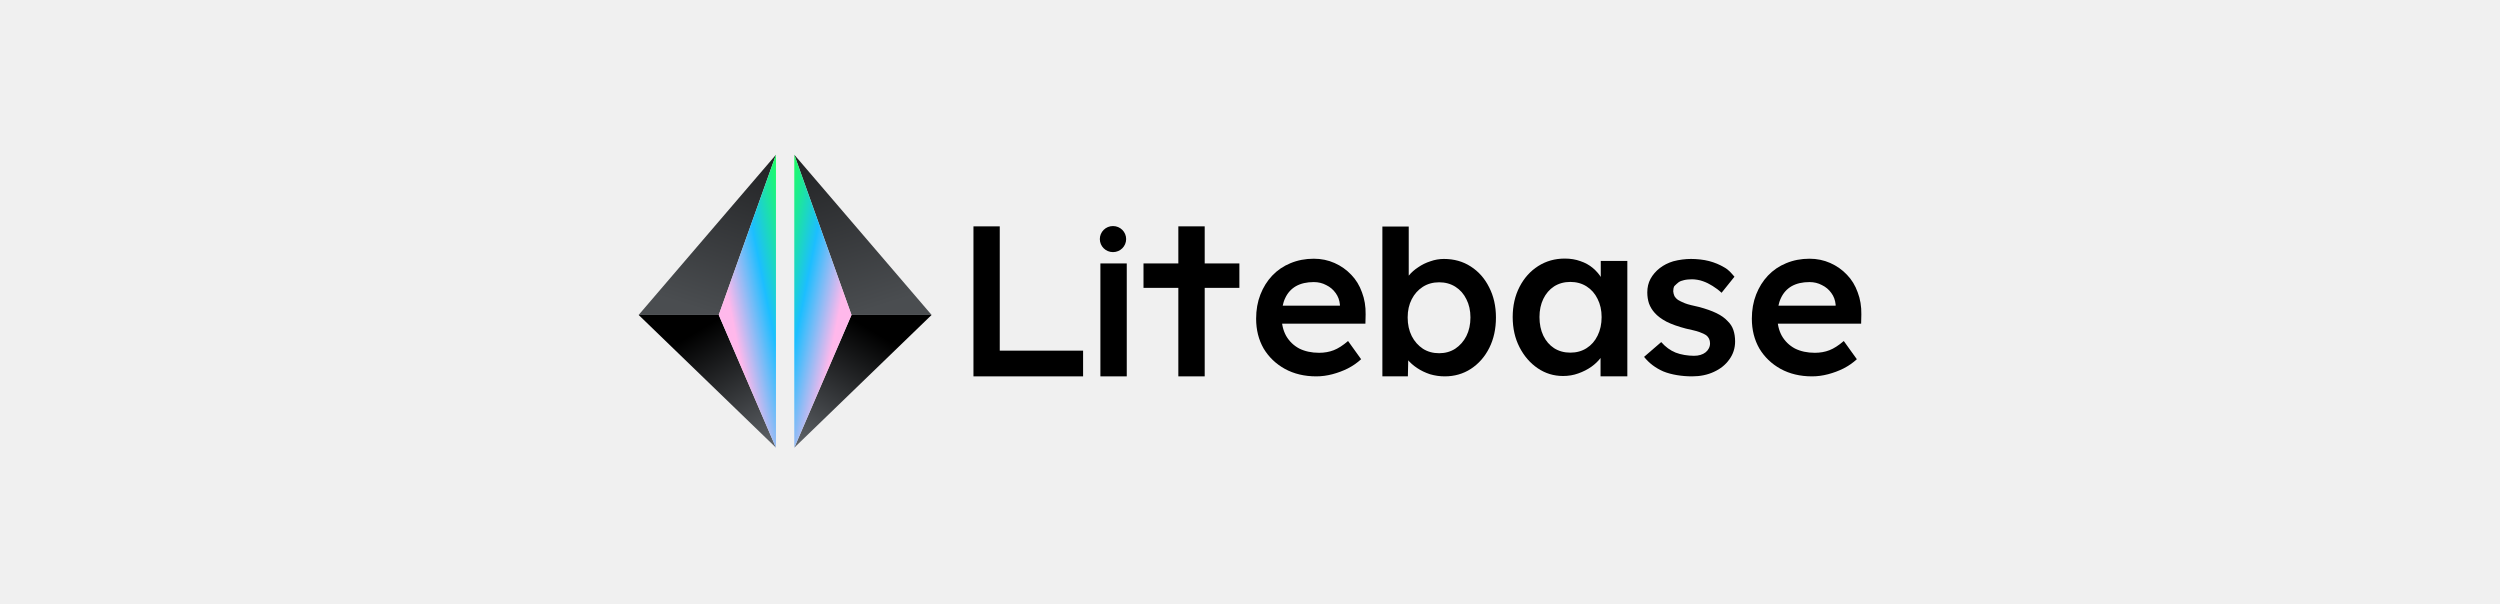
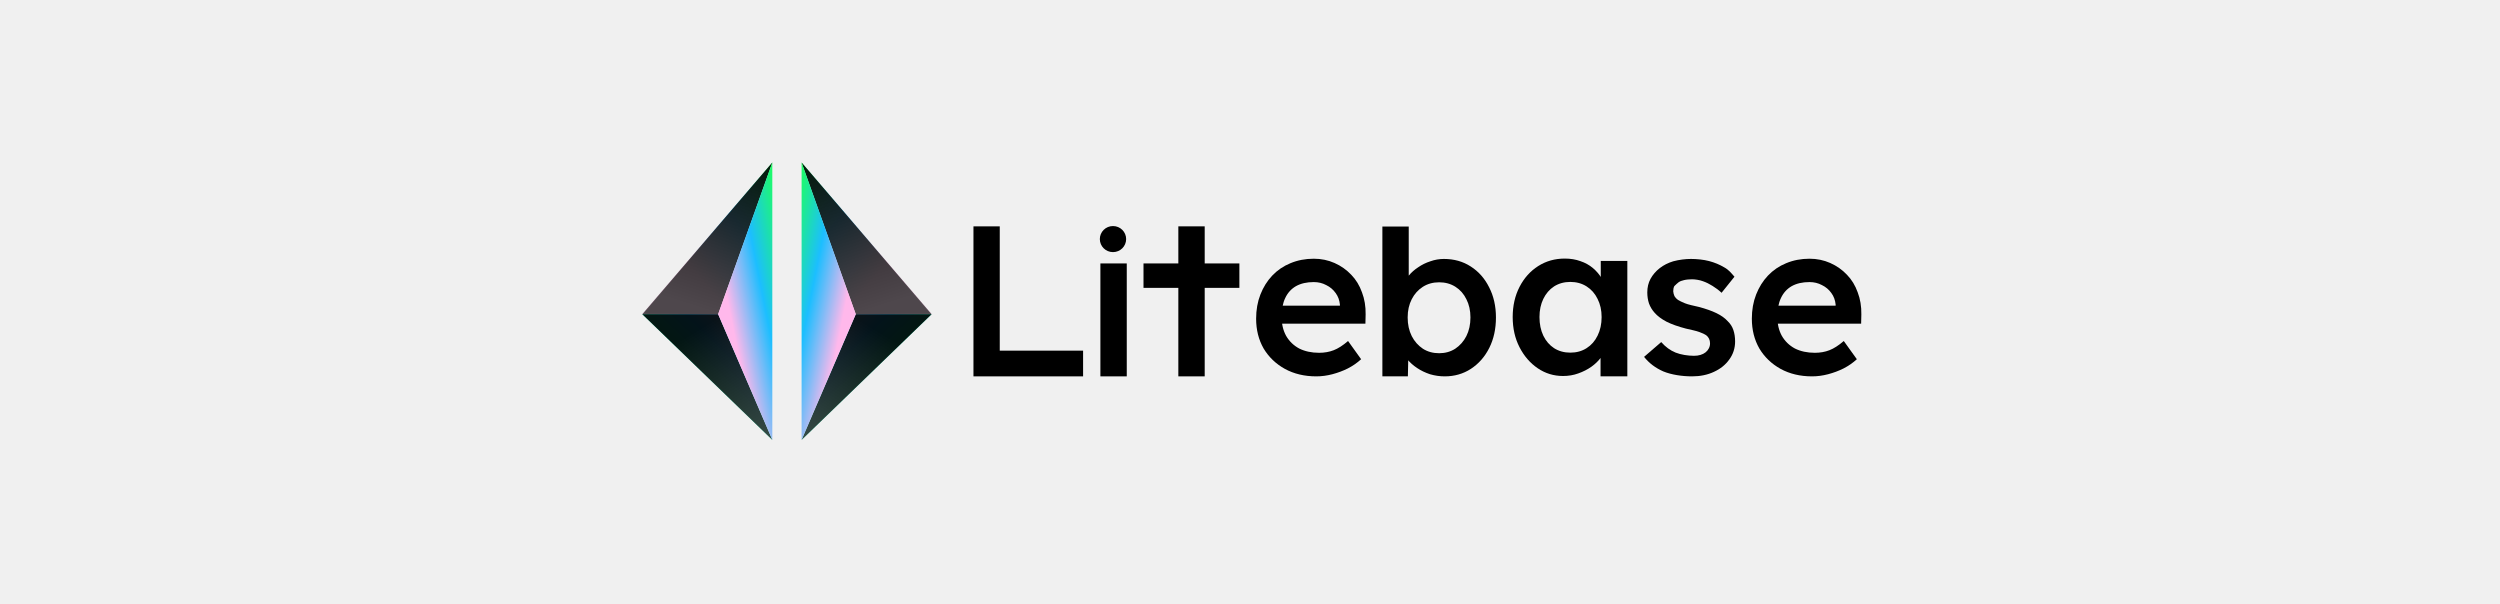
<svg xmlns="http://www.w3.org/2000/svg" width="1280" height="309" viewBox="0 0 1280 309" fill="none">
  <g clip-path="url(#clip0_1415_1673)">
-     <path d="M406.672 79.217L476.985 161.248H435.969L406.672 79.217Z" fill="url(#paint0_linear_1415_1673)" />
-     <path d="M406.672 229.217L476.984 161.248H435.969L406.672 229.217Z" fill="url(#paint1_linear_1415_1673)" />
-     <path d="M435.969 161.248L406.672 229.217V157.777V79.217L435.969 161.248Z" fill="url(#paint2_linear_1415_1673)" />
-     <path d="M397.297 79.217L326.984 161.248H368L397.297 79.217Z" fill="url(#paint3_linear_1415_1673)" />
-     <path d="M397.297 229.217L326.984 161.248H368L397.297 229.217Z" fill="url(#paint4_linear_1415_1673)" />
-     <path d="M368 161.248L397.297 229.217V157.777V79.217L368 161.248Z" fill="url(#paint5_linear_1415_1673)" />
+     <path d="M410.422 83.217L476.984 160.873H438.156L410.422 83.217Z" fill="url(#paint0_linear_1415_1673)" />
+     <path d="M410.422 83.217L476.984 160.873H438.156L410.422 83.217Z" fill="url(#paint1_linear_1415_1673)" fill-opacity="0.9" />
+     <path d="M438.238 160.756H476.73L410.745 83.773L438.238 160.756Z" stroke="url(#paint2_linear_1415_1673)" stroke-opacity="0.1" stroke-width="0.234" />
+     <path d="M410.422 225.217L476.984 160.873H438.156L410.422 225.217Z" fill="url(#paint3_linear_1415_1673)" />
+     <path d="M410.422 225.217L476.984 160.873H438.156L410.422 225.217Z" fill="url(#paint4_linear_1415_1673)" fill-opacity="0.9" />
+     <path d="M438.156 160.873L410.422 225.217V157.587V83.217L438.156 160.873Z" fill="url(#paint5_linear_1415_1673)" />
+     <path d="M395.422 83.217L328.859 160.873H367.688L395.422 83.217Z" fill="url(#paint6_linear_1415_1673)" />
+     <path d="M395.422 83.217L328.859 160.873H367.688L395.422 83.217Z" fill="url(#paint7_linear_1415_1673)" fill-opacity="0.9" />
+     <path d="M367.606 160.756H329.114L395.099 83.773L367.606 160.756Z" stroke="url(#paint8_linear_1415_1673)" stroke-opacity="0.1" stroke-width="0.234" />
+     <path d="M395.422 225.217L328.859 160.873H367.688L395.422 225.217Z" fill="url(#paint9_linear_1415_1673)" />
+     <path d="M395.422 225.217L328.859 160.873H367.688L395.422 225.217Z" fill="url(#paint10_linear_1415_1673)" fill-opacity="0.9" />
+     <path d="M367.688 160.873L395.422 225.217V157.587V83.217L367.688 160.873Z" fill="url(#paint11_linear_1415_1673)" />
  </g>
  <path d="M498.413 192.698V115.898H511.873V179.533H554.542V192.698H498.413Z" fill="black" />
  <path d="M563.405 192.698V134.879H576.9V192.698H563.405Z" fill="black" />
  <path d="M576.587 122.409C576.587 126.095 573.571 129.083 569.85 129.083C566.13 129.083 563.114 126.095 563.114 122.409C563.114 118.723 566.13 115.736 569.85 115.736C573.571 115.736 576.587 118.723 576.587 122.409Z" fill="black" />
  <path d="M603.31 192.698V115.891H616.805V192.698H603.31ZM585.471 147.386V134.879H634.565V147.386H585.471Z" fill="black" />
  <path d="M673.966 192.698C667.895 192.698 662.519 191.418 657.838 188.858C653.23 186.298 649.61 182.824 646.977 178.435C644.417 173.974 643.137 168.89 643.137 163.185C643.137 158.65 643.868 154.518 645.331 150.787C646.794 147.057 648.805 143.839 651.365 141.133C653.998 138.353 657.107 136.232 660.691 134.769C664.348 133.233 668.334 132.465 672.65 132.465C676.453 132.465 680.001 133.197 683.292 134.659C686.583 136.122 689.436 138.134 691.85 140.694C694.263 143.181 696.092 146.179 697.335 149.69C698.652 153.128 699.274 156.895 699.201 160.991L699.091 165.709H652.243L649.719 156.493H687.79L686.035 158.358V155.944C685.815 153.677 685.084 151.702 683.841 150.019C682.597 148.264 680.988 146.911 679.013 145.96C677.111 144.936 674.99 144.424 672.65 144.424C669.066 144.424 666.03 145.119 663.543 146.509C661.13 147.898 659.301 149.91 658.058 152.543C656.814 155.103 656.193 158.321 656.193 162.198C656.193 165.928 656.961 169.183 658.497 171.962C660.106 174.742 662.337 176.899 665.189 178.435C668.115 179.898 671.516 180.63 675.393 180.63C678.099 180.63 680.586 180.191 682.853 179.313C685.121 178.435 687.571 176.863 690.204 174.595L696.897 183.921C694.922 185.75 692.654 187.322 690.094 188.639C687.607 189.882 684.974 190.87 682.195 191.601C679.415 192.333 676.673 192.698 673.966 192.698Z" fill="black" />
  <path d="M739.705 192.698C737.145 192.698 734.621 192.333 732.134 191.601C729.721 190.797 727.526 189.736 725.551 188.419C723.577 187.103 721.931 185.64 720.614 184.031C719.298 182.349 718.42 180.666 717.981 178.984L721.163 177.558L720.834 192.667H707.778V115.984H721.273V147.167L718.859 146.07C719.225 144.314 720.029 142.669 721.273 141.133C722.589 139.523 724.198 138.097 726.1 136.854C728.002 135.537 730.086 134.513 732.354 133.782C734.621 132.977 736.925 132.575 739.266 132.575C744.459 132.575 749.03 133.855 752.98 136.415C757.003 138.975 760.148 142.522 762.415 147.057C764.756 151.592 765.926 156.749 765.926 162.527C765.926 168.378 764.793 173.571 762.525 178.106C760.258 182.641 757.113 186.225 753.09 188.858C749.14 191.418 744.678 192.698 739.705 192.698ZM736.852 180.849C739.924 180.849 742.667 180.081 745.081 178.545C747.494 176.936 749.396 174.778 750.786 172.072C752.175 169.293 752.87 166.111 752.87 162.527C752.87 159.016 752.175 155.907 750.786 153.201C749.469 150.495 747.604 148.374 745.19 146.838C742.777 145.302 739.997 144.534 736.852 144.534C733.707 144.534 730.927 145.302 728.514 146.838C726.1 148.374 724.198 150.495 722.809 153.201C721.419 155.907 720.724 159.016 720.724 162.527C720.724 166.111 721.419 169.293 722.809 172.072C724.198 174.778 726.1 176.936 728.514 178.545C730.927 180.081 733.707 180.849 736.852 180.849Z" fill="black" />
  <path d="M800.281 192.51C795.526 192.51 791.211 191.193 787.334 188.56C783.458 185.927 780.349 182.343 778.009 177.808C775.668 173.273 774.498 168.117 774.498 162.338C774.498 156.56 775.668 151.403 778.009 146.869C780.349 142.334 783.531 138.786 787.554 136.226C791.577 133.666 796.112 132.386 801.158 132.386C804.084 132.386 806.754 132.825 809.168 133.703C811.581 134.507 813.702 135.678 815.531 137.214C817.36 138.75 818.859 140.505 820.029 142.48C821.273 144.455 822.114 146.576 822.553 148.843L819.59 148.075V133.593H833.195V192.698H819.481V177.589L822.662 177.04C822.15 179.015 821.2 180.953 819.81 182.855C818.493 184.683 816.811 186.329 814.763 187.792C812.788 189.182 810.557 190.315 808.07 191.193C805.657 192.071 803.06 192.51 800.281 192.51ZM804.011 180.551C807.156 180.551 809.936 179.783 812.349 178.247C814.763 176.711 816.628 174.59 817.945 171.883C819.334 169.104 820.029 165.922 820.029 162.338C820.029 158.827 819.334 155.719 817.945 153.013C816.628 150.306 814.763 148.185 812.349 146.649C809.936 145.113 807.156 144.345 804.011 144.345C800.866 144.345 798.086 145.113 795.673 146.649C793.332 148.185 791.504 150.306 790.187 153.013C788.87 155.719 788.212 158.827 788.212 162.338C788.212 165.922 788.87 169.104 790.187 171.883C791.504 174.59 793.332 176.711 795.673 178.247C798.086 179.783 800.866 180.551 804.011 180.551Z" fill="black" />
  <path d="M866.322 192.698C861.202 192.698 855.737 191.857 851.641 190.175C847.618 188.419 844.326 185.933 841.766 182.714L850.543 175.144C852.738 177.631 855.188 179.423 857.894 180.52C860.601 181.617 864.31 182.166 867.309 182.166C868.553 182.166 869.65 182.019 870.601 181.727C871.625 181.434 872.502 180.995 873.234 180.41C873.965 179.825 874.514 179.167 874.88 178.435C875.318 177.631 875.538 176.753 875.538 175.802C875.538 174.047 874.88 172.657 873.563 171.633C872.832 171.121 871.661 170.573 870.052 169.987C868.516 169.402 865.647 168.817 863.161 168.232C859.211 167.208 855.92 166.038 853.286 164.721C850.653 163.331 848.605 161.795 847.142 160.113C845.899 158.723 844.948 157.151 844.29 155.395C843.705 153.64 843.412 151.738 843.412 149.69C843.412 147.13 843.961 144.826 845.058 142.778C846.228 140.657 847.801 138.829 849.775 137.293C851.75 135.757 854.054 134.586 856.688 133.782C859.749 132.977 862.921 132.575 865.773 132.575C868.699 132.575 872.372 132.941 875.078 133.672C877.858 134.403 880.418 135.464 882.758 136.854C885.172 138.17 886.363 139.779 888.045 141.681L881.442 149.91C880.052 148.593 878.516 147.423 876.834 146.399C875.225 145.375 873.579 144.57 871.897 143.985C870.214 143.327 867.785 142.998 866.322 142.998C864.932 142.998 863.26 143.144 862.163 143.437C861.066 143.656 860.152 144.022 859.42 144.534C858.689 145.046 858.104 145.704 857.236 146.509C856.87 147.24 856.688 148.118 856.688 149.142C856.761 150.019 856.98 150.861 857.346 151.665C857.785 152.397 858.37 153.018 859.101 153.53C859.906 154.042 861.113 154.627 862.722 155.286C864.331 155.944 867.273 156.566 869.833 157.151C873.417 158.102 876.416 159.162 878.829 160.333C881.243 161.503 883.145 162.856 884.534 164.392C885.924 165.709 886.912 167.245 887.497 169C888.082 170.755 888.374 172.694 888.374 174.815C888.374 178.253 887.387 181.325 885.412 184.031C883.51 186.737 880.877 188.858 877.513 190.394C874.221 191.93 870.491 192.698 866.322 192.698Z" fill="black" />
  <path d="M927.776 192.698C921.705 192.698 916.329 191.418 911.648 188.858C907.04 186.298 903.419 182.824 900.786 178.435C898.226 173.974 896.946 168.89 896.946 163.185C896.946 158.65 897.677 154.518 899.14 150.787C900.603 147.057 902.614 143.839 905.174 141.133C907.808 138.353 910.916 136.232 914.5 134.769C918.157 133.233 922.144 132.465 926.459 132.465C930.262 132.465 933.81 133.197 937.101 134.659C940.393 136.122 943.245 138.134 945.659 140.694C948.073 143.181 949.901 146.179 951.145 149.69C952.461 153.128 953.083 156.895 953.01 160.991L952.9 165.709H906.052L903.529 156.493H941.6L939.844 158.358V155.944C939.625 153.677 938.893 151.702 937.65 150.019C936.406 148.264 934.797 146.911 932.822 145.96C930.921 144.936 928.8 144.424 926.459 144.424C922.875 144.424 919.84 145.119 917.353 146.509C914.939 147.898 913.11 149.91 911.867 152.543C910.624 155.103 910.002 158.321 910.002 162.198C910.002 165.928 910.77 169.183 912.306 171.962C913.915 174.742 916.146 176.899 918.998 178.435C921.924 179.898 925.325 180.63 929.202 180.63C931.908 180.63 934.395 180.191 936.662 179.313C938.93 178.435 941.38 176.863 944.013 174.595L950.706 183.921C948.731 185.75 946.464 187.322 943.904 188.639C941.417 189.882 938.784 190.87 936.004 191.601C933.225 192.333 930.482 192.698 927.776 192.698Z" fill="black" />
  <defs>
-     <linearGradient id="paint0_linear_1415_1673" x1="406.698" y1="80.902" x2="432.536" y2="162.622" gradientUnits="userSpaceOnUse">
-       <stop stop-color="#212224" />
-       <stop offset="1" stop-color="#4A4D50" />
-     </linearGradient>
-     <linearGradient id="paint1_linear_1415_1673" x1="447.136" y1="169.726" x2="410.438" y2="231.233" gradientUnits="userSpaceOnUse">
-       <stop />
-       <stop offset="1" stop-color="#61656A" />
-     </linearGradient>
-     <linearGradient id="paint2_linear_1415_1673" x1="406.672" y1="79.217" x2="444.201" y2="86.666" gradientUnits="userSpaceOnUse">
+     <linearGradient id="paint0_linear_1415_1673" x1="410.422" y1="83.217" x2="460.812" y2="127.11" gradientUnits="userSpaceOnUse">
      <stop stop-color="#1DFF60" />
      <stop offset="0.5" stop-color="#1CBEFF" />
      <stop offset="1" stop-color="#FFB8EB" />
    </linearGradient>
-     <linearGradient id="paint3_linear_1415_1673" x1="397.271" y1="80.902" x2="371.433" y2="162.622" gradientUnits="userSpaceOnUse">
-       <stop stop-color="#212224" />
-       <stop offset="1" stop-color="#4A4D50" />
+     <linearGradient id="paint1_linear_1415_1673" x1="410.447" y1="84.812" x2="434.907" y2="162.174" gradientUnits="userSpaceOnUse">
+       <stop />
+       <stop offset="1" stop-color="#3A3A3A" />
    </linearGradient>
-     <linearGradient id="paint4_linear_1415_1673" x1="356.833" y1="169.726" x2="393.531" y2="231.233" gradientUnits="userSpaceOnUse">
+     <linearGradient id="paint2_linear_1415_1673" x1="437.681" y1="160.873" x2="476.984" y2="160.229" gradientUnits="userSpaceOnUse">
+       <stop stop-color="white" stop-opacity="0" />
+       <stop offset="1" stop-color="white" />
+     </linearGradient>
+     <linearGradient id="paint3_linear_1415_1673" x1="410.422" y1="245.172" x2="368.325" y2="200.915" gradientUnits="userSpaceOnUse">
+       <stop stop-color="#1DFF60" />
+       <stop offset="0.5" stop-color="#1CBEFF" />
+       <stop offset="1" stop-color="#FFB8EB" />
+     </linearGradient>
+     <linearGradient id="paint4_linear_1415_1673" x1="448.728" y1="168.898" x2="413.987" y2="227.126" gradientUnits="userSpaceOnUse">
      <stop />
-       <stop offset="1" stop-color="#61656A" />
+       <stop offset="1" stop-color="#3A3A3A" />
    </linearGradient>
-     <linearGradient id="paint5_linear_1415_1673" x1="397.297" y1="79.217" x2="359.768" y2="86.666" gradientUnits="userSpaceOnUse">
+     <linearGradient id="paint5_linear_1415_1673" x1="410.422" y1="83.217" x2="445.949" y2="90.269" gradientUnits="userSpaceOnUse">
+       <stop stop-color="#1DFF60" />
+       <stop offset="0.5" stop-color="#1CBEFF" />
+       <stop offset="1" stop-color="#FFB8EB" />
+     </linearGradient>
+     <linearGradient id="paint6_linear_1415_1673" x1="395.422" y1="83.217" x2="345.032" y2="127.11" gradientUnits="userSpaceOnUse">
+       <stop stop-color="#1DFF60" />
+       <stop offset="0.5" stop-color="#1CBEFF" />
+       <stop offset="1" stop-color="#FFB8EB" />
+     </linearGradient>
+     <linearGradient id="paint7_linear_1415_1673" x1="395.397" y1="84.812" x2="370.937" y2="162.174" gradientUnits="userSpaceOnUse">
+       <stop />
+       <stop offset="1" stop-color="#3A3A3A" />
+     </linearGradient>
+     <linearGradient id="paint8_linear_1415_1673" x1="368.163" y1="160.873" x2="328.859" y2="160.229" gradientUnits="userSpaceOnUse">
+       <stop stop-color="white" stop-opacity="0" />
+       <stop offset="1" stop-color="white" />
+     </linearGradient>
+     <linearGradient id="paint9_linear_1415_1673" x1="395.422" y1="245.172" x2="437.519" y2="200.915" gradientUnits="userSpaceOnUse">
+       <stop stop-color="#1DFF60" />
+       <stop offset="0.5" stop-color="#1CBEFF" />
+       <stop offset="1" stop-color="#FFB8EB" />
+     </linearGradient>
+     <linearGradient id="paint10_linear_1415_1673" x1="357.116" y1="168.898" x2="391.857" y2="227.126" gradientUnits="userSpaceOnUse">
+       <stop />
+       <stop offset="1" stop-color="#3A3A3A" />
+     </linearGradient>
+     <linearGradient id="paint11_linear_1415_1673" x1="395.422" y1="83.217" x2="359.895" y2="90.269" gradientUnits="userSpaceOnUse">
      <stop stop-color="#1DFF60" />
      <stop offset="0.5" stop-color="#1CBEFF" />
      <stop offset="1" stop-color="#FFB8EB" />
    </linearGradient>
    <clipPath id="clip0_1415_1673">
      <rect width="150" height="150" fill="white" transform="translate(326.984 79.2169)" />
    </clipPath>
  </defs>
</svg>
